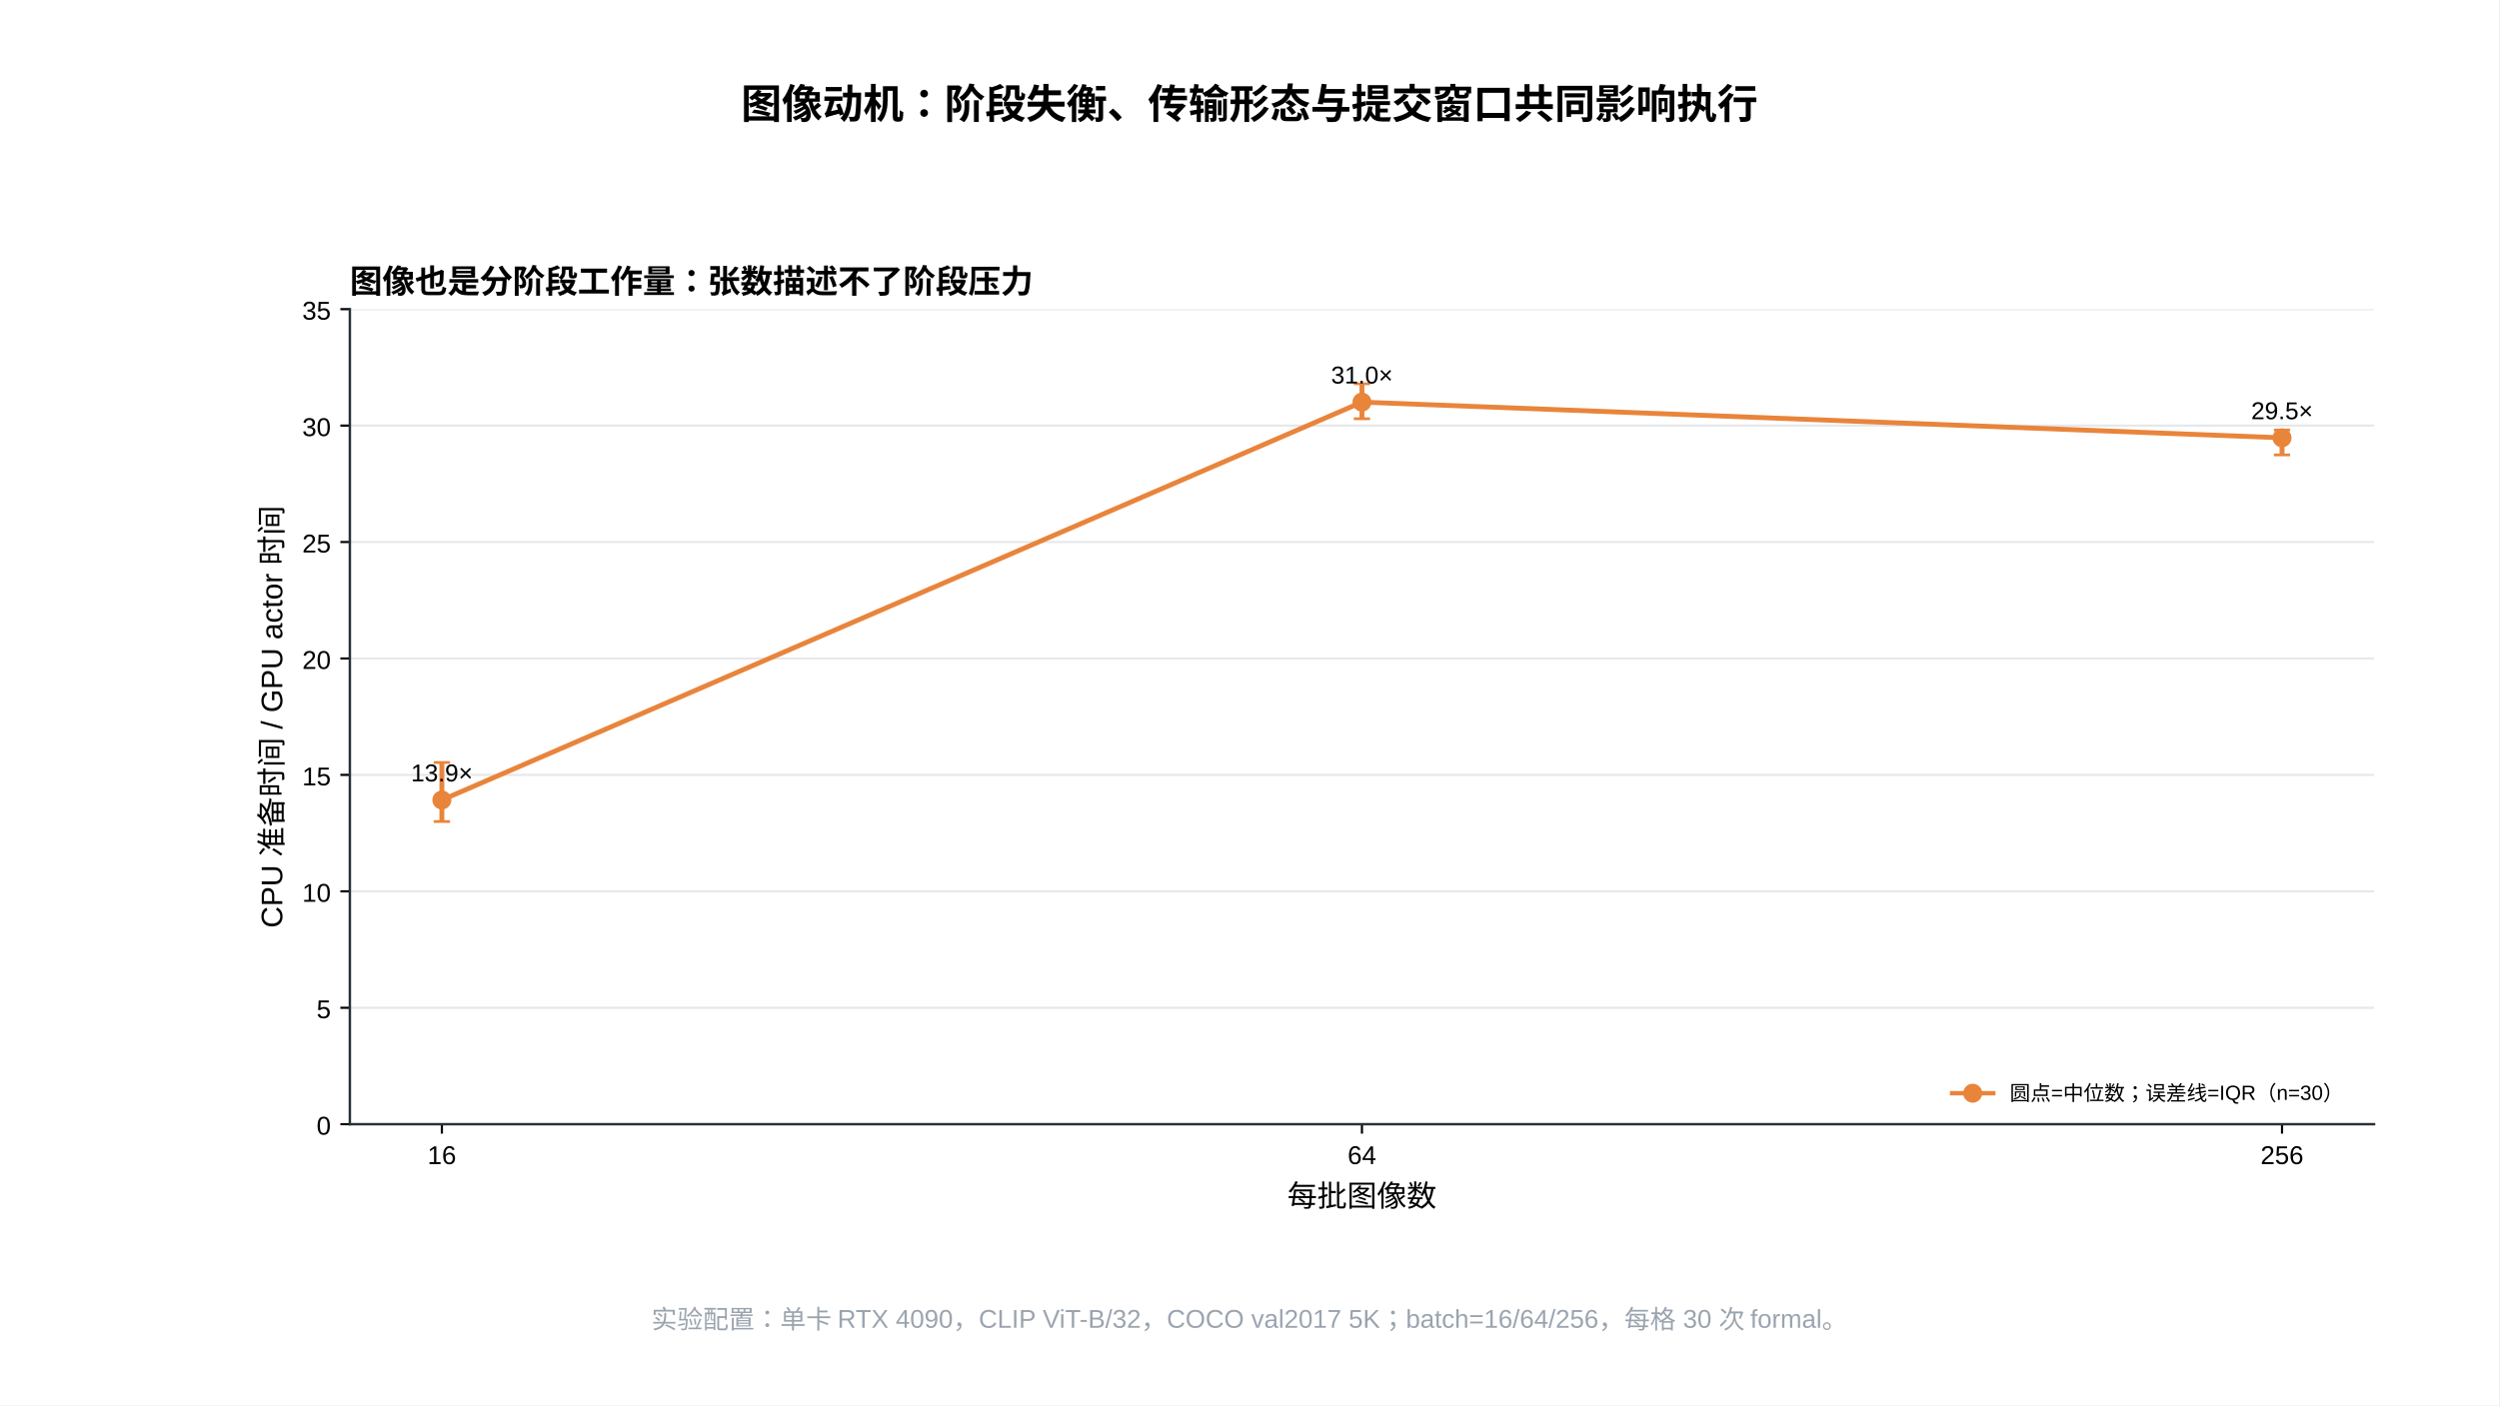
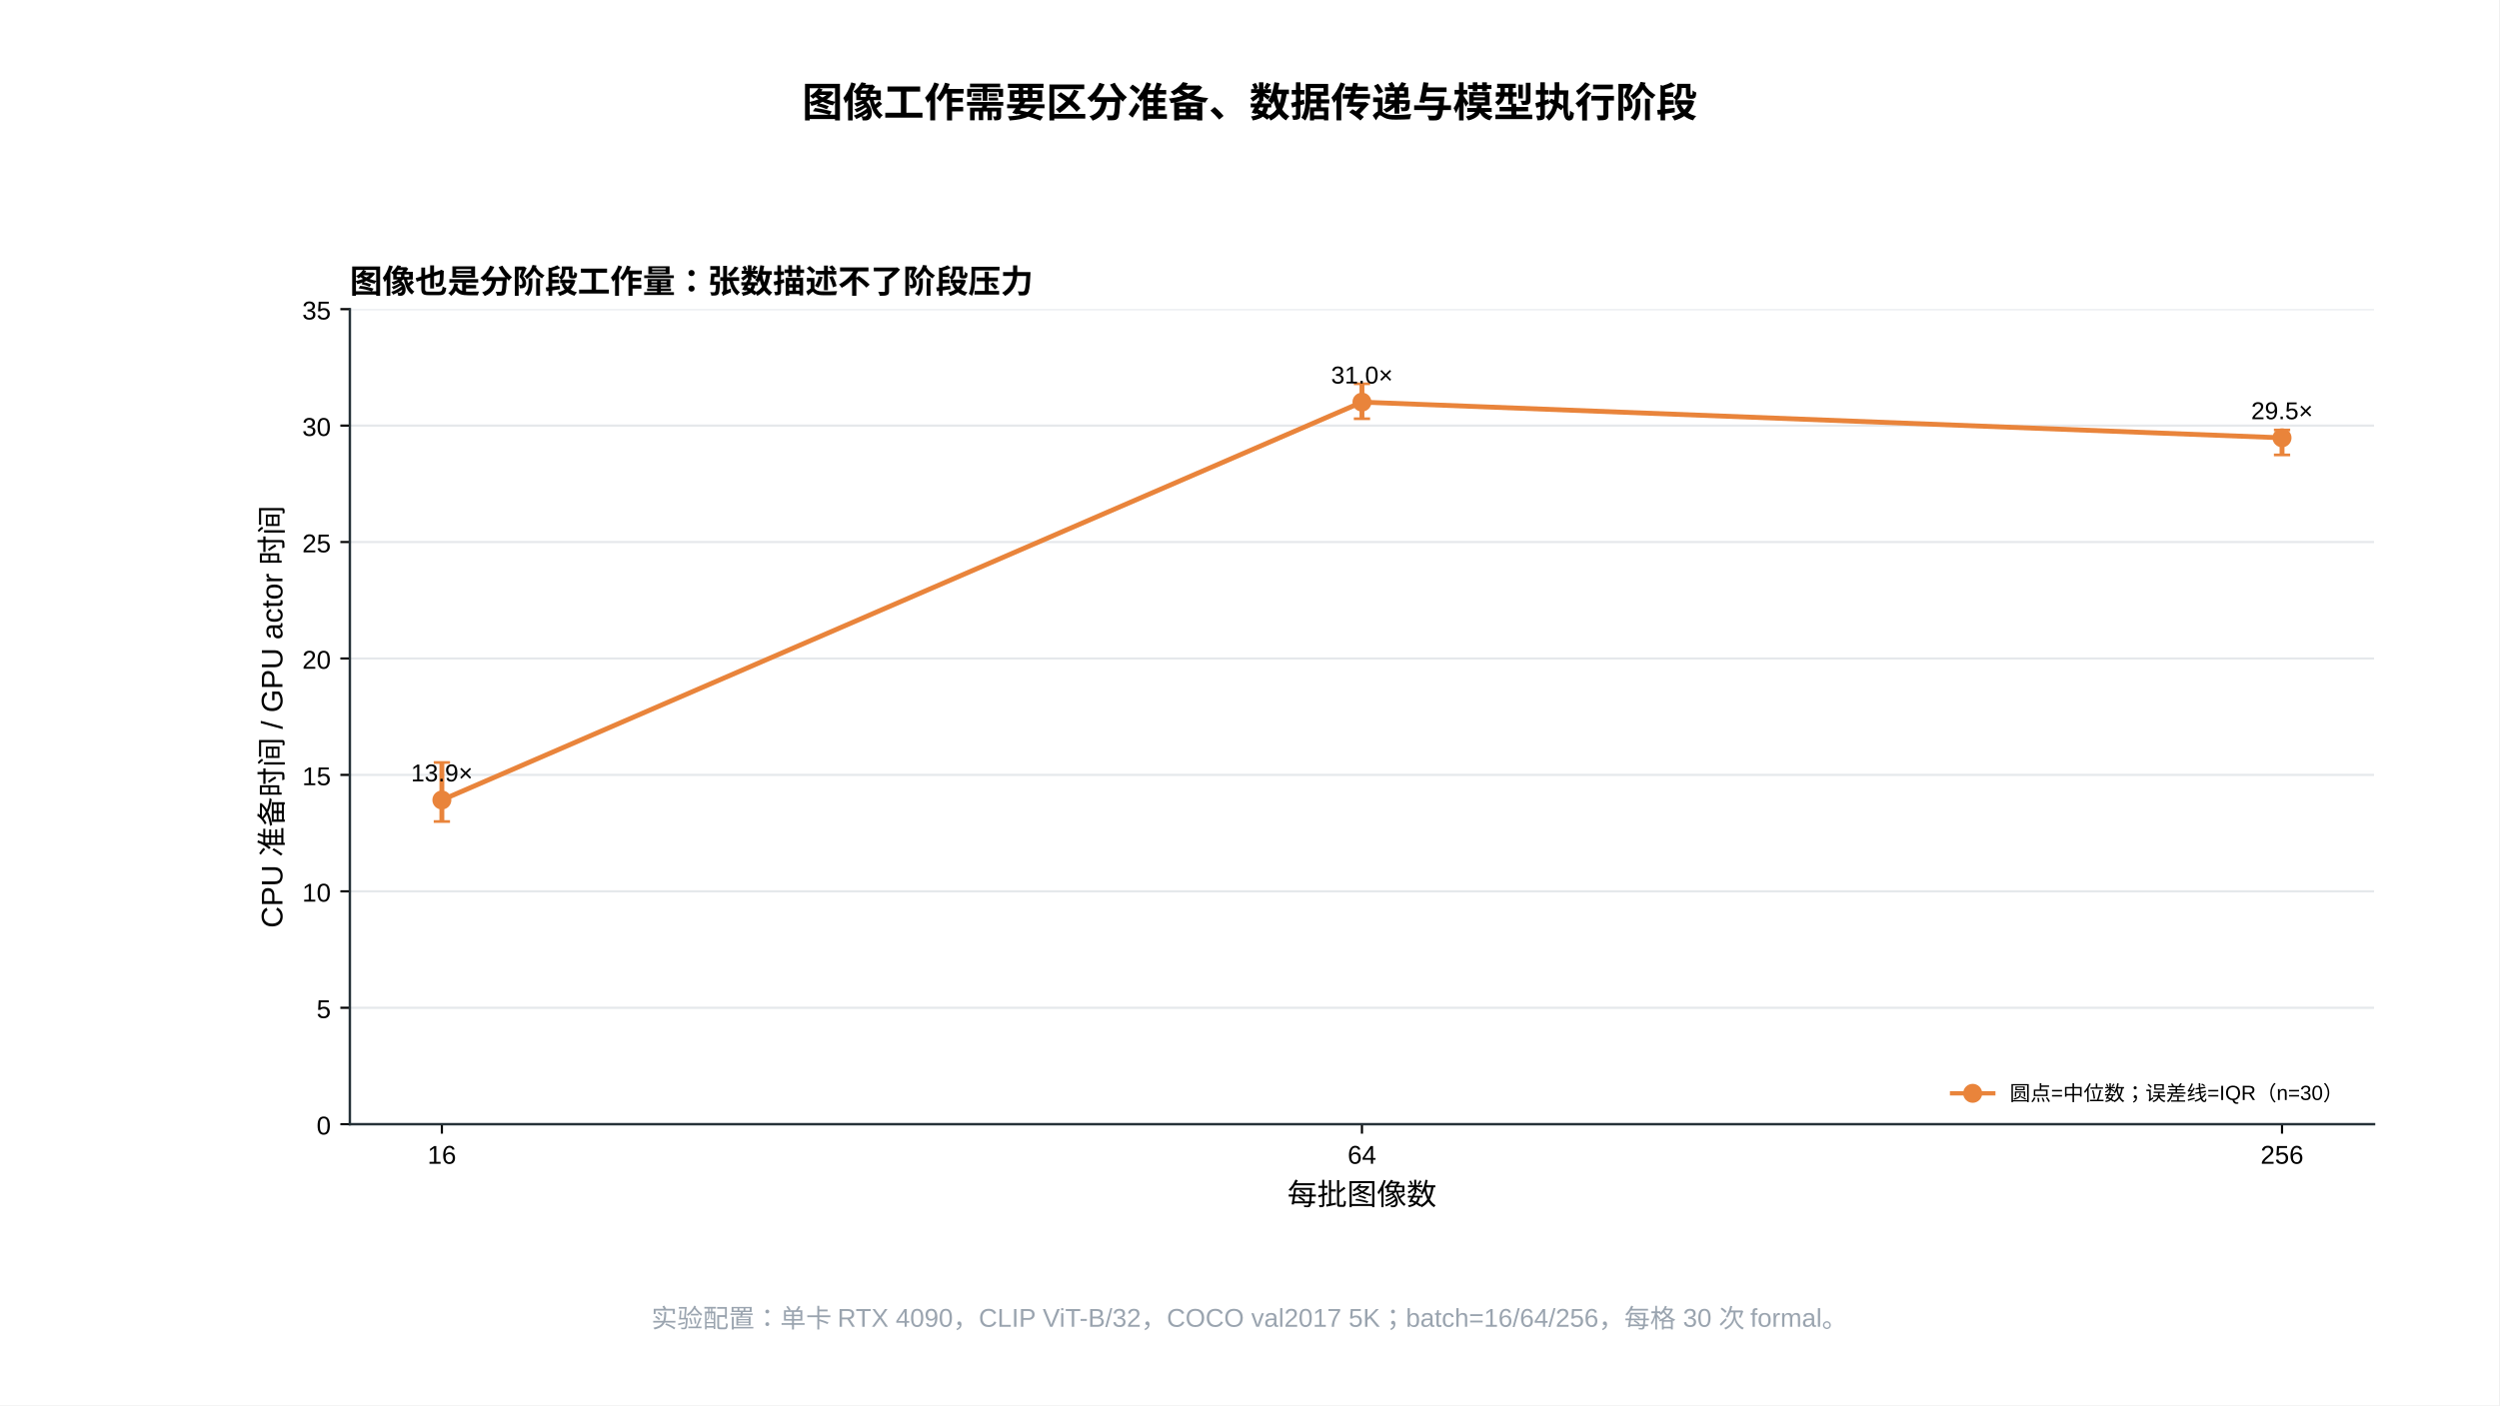
<svg xmlns="http://www.w3.org/2000/svg" xmlns:xlink="http://www.w3.org/1999/xlink" width="921.6pt" height="518.4pt" viewBox="0 0 921.6 518.4" version="1.1">
  <defs>
    <style type="text/css">*{stroke-linejoin: round; stroke-linecap: butt}</style>
  </defs>
  <g id="figure_1">
    <g id="patch_1">
-       <path d="M 0 518.4  L 921.6 518.4  L 921.6 0  L 0 0  z " style="fill: #ffffff" />
+       <path d="M 0 518.4 L 921.6 518.4 L 921.6 0 L 0 0 z " style="fill: #ffffff" />
    </g>
    <g id="axes_1">
      <g id="patch_2">
-         <path d="M 129.024 414.72  L 875.52 414.72  L 875.52 114.048  L 129.024 114.048  z " style="fill: #ffffff" />
+         <path d="M 129.024 414.72 L 875.52 414.72 L 875.52 114.048 L 129.024 114.048 z " style="fill: #ffffff" />
      </g>
      <g id="matplotlib.axis_1">
        <g id="xtick_1">
          <g id="line2d_1">
            <defs>
-               <path id="m8e7bf532d5" d="M 0 0  L 0 3.5  " style="stroke: #000000; stroke-width: 0.8" />
+               <path id="m7e842457da" d="M 0 0 L 0 3.5 " style="stroke: #000000; stroke-width: 0.8" />
            </defs>
            <g>
-               <use xlink:href="#m8e7bf532d5" x="162.956" y="414.72" style="stroke: #000000; stroke-width: 0.8" />
+               <use xlink:href="#m7e842457da" x="162.956" y="414.72" style="stroke: #000000; stroke-width: 0.8" />
            </g>
          </g>
          <g id="text_1">
-             <text style="font-size: 9.5px; font-family: 'Microsoft YaHei', 'SimHei', 'PingFang SC', 'Hiragino Sans GB', 'Heiti SC', 'Arial', 'DejaVu Sans', 'Liberation Sans', sans-serif; text-anchor: middle" x="162.956" y="429.434" transform="rotate(-0 162.9556 429.4341)">16</text>
+             <text style="font-size: 9.5px; font-family: 'Microsoft YaHei', 'SimHei', 'PingFang SC', 'Hiragino Sans GB', 'Heiti SC', 'Arial', 'DejaVu Sans', 'Liberation Sans', sans-serif; text-anchor: middle" x="162.956" y="429.314" transform="rotate(-0 162.9556 429.3141)">16</text>
          </g>
        </g>
        <g id="xtick_2">
          <g id="line2d_2">
            <g>
-               <use xlink:href="#m8e7bf532d5" x="502.272" y="414.72" style="stroke: #000000; stroke-width: 0.8" />
+               <use xlink:href="#m7e842457da" x="502.272" y="414.72" style="stroke: #000000; stroke-width: 0.8" />
            </g>
          </g>
          <g id="text_2">
-             <text style="font-size: 9.5px; font-family: 'Microsoft YaHei', 'SimHei', 'PingFang SC', 'Hiragino Sans GB', 'Heiti SC', 'Arial', 'DejaVu Sans', 'Liberation Sans', sans-serif; text-anchor: middle" x="502.272" y="429.434" transform="rotate(-0 502.272 429.4341)">64</text>
+             <text style="font-size: 9.5px; font-family: 'Microsoft YaHei', 'SimHei', 'PingFang SC', 'Hiragino Sans GB', 'Heiti SC', 'Arial', 'DejaVu Sans', 'Liberation Sans', sans-serif; text-anchor: middle" x="502.272" y="429.314" transform="rotate(-0 502.272 429.3141)">64</text>
          </g>
        </g>
        <g id="xtick_3">
          <g id="line2d_3">
            <g>
-               <use xlink:href="#m8e7bf532d5" x="841.588" y="414.72" style="stroke: #000000; stroke-width: 0.8" />
+               <use xlink:href="#m7e842457da" x="841.588" y="414.72" style="stroke: #000000; stroke-width: 0.8" />
            </g>
          </g>
          <g id="text_3">
-             <text style="font-size: 9.5px; font-family: 'Microsoft YaHei', 'SimHei', 'PingFang SC', 'Hiragino Sans GB', 'Heiti SC', 'Arial', 'DejaVu Sans', 'Liberation Sans', sans-serif; text-anchor: middle" x="841.588" y="429.434" transform="rotate(-0 841.5884 429.4341)">256</text>
+             <text style="font-size: 9.5px; font-family: 'Microsoft YaHei', 'SimHei', 'PingFang SC', 'Hiragino Sans GB', 'Heiti SC', 'Arial', 'DejaVu Sans', 'Liberation Sans', sans-serif; text-anchor: middle" x="841.588" y="429.314" transform="rotate(-0 841.5884 429.3141)">256</text>
          </g>
        </g>
        <g id="text_4">
-           <text style="font-size: 11px; font-family: 'Microsoft YaHei', 'SimHei', 'PingFang SC', 'Hiragino Sans GB', 'Heiti SC', 'Arial', 'DejaVu Sans', 'Liberation Sans', sans-serif; text-anchor: middle" x="502.272" y="445.052" transform="rotate(-0 502.272 445.0524)">每批图像数</text>
+           <text style="font-size: 11px; font-family: 'Microsoft YaHei', 'SimHei', 'PingFang SC', 'Hiragino Sans GB', 'Heiti SC', 'Arial', 'DejaVu Sans', 'Liberation Sans', sans-serif; text-anchor: middle" x="502.272" y="444.469" transform="rotate(-0 502.272 444.4688)">每批图像数</text>
        </g>
      </g>
      <g id="matplotlib.axis_2">
        <g id="ytick_1">
          <g id="line2d_4">
-             <path d="M 129.024 414.72  L 875.52 414.72  " clip-path="url(#pea6e4280a7)" style="fill: none; stroke: #e5e8eb; stroke-width: 0.8; stroke-linecap: square" />
+             <path d="M 129.024 414.72 L 875.52 414.72 " clip-path="url(#pe3e75b6be0)" style="fill: none; stroke: #e5e8eb; stroke-width: 0.8; stroke-linecap: square" />
          </g>
          <g id="line2d_5">
            <defs>
-               <path id="m7a846df9e1" d="M 0 0  L -3.5 0  " style="stroke: #000000; stroke-width: 0.8" />
+               <path id="mede9dbf7d5" d="M 0 0 L -3.5 0 " style="stroke: #000000; stroke-width: 0.8" />
            </defs>
            <g>
-               <use xlink:href="#m7a846df9e1" x="129.024" y="414.72" style="stroke: #000000; stroke-width: 0.8" />
+               <use xlink:href="#mede9dbf7d5" x="129.024" y="414.72" style="stroke: #000000; stroke-width: 0.8" />
            </g>
          </g>
          <g id="text_5">
-             <text style="font-size: 9.5px; font-family: 'Microsoft YaHei', 'SimHei', 'PingFang SC', 'Hiragino Sans GB', 'Heiti SC', 'Arial', 'DejaVu Sans', 'Liberation Sans', sans-serif; text-anchor: end" x="122.024" y="418.577" transform="rotate(-0 122.024 418.5771)">0</text>
+             <text style="font-size: 9.5px; font-family: 'Microsoft YaHei', 'SimHei', 'PingFang SC', 'Hiragino Sans GB', 'Heiti SC', 'Arial', 'DejaVu Sans', 'Liberation Sans', sans-serif; text-anchor: end" x="122.024" y="418.517" transform="rotate(-0 122.024 418.517)">0</text>
          </g>
        </g>
        <g id="ytick_2">
          <g id="line2d_6">
-             <path d="M 129.024 371.767  L 875.52 371.767  " clip-path="url(#pea6e4280a7)" style="fill: none; stroke: #e5e8eb; stroke-width: 0.8; stroke-linecap: square" />
+             <path d="M 129.024 371.767 L 875.52 371.767 " clip-path="url(#pe3e75b6be0)" style="fill: none; stroke: #e5e8eb; stroke-width: 0.8; stroke-linecap: square" />
          </g>
          <g id="line2d_7">
            <g>
-               <use xlink:href="#m7a846df9e1" x="129.024" y="371.767" style="stroke: #000000; stroke-width: 0.8" />
+               <use xlink:href="#mede9dbf7d5" x="129.024" y="371.767" style="stroke: #000000; stroke-width: 0.8" />
            </g>
          </g>
          <g id="text_6">
-             <text style="font-size: 9.5px; font-family: 'Microsoft YaHei', 'SimHei', 'PingFang SC', 'Hiragino Sans GB', 'Heiti SC', 'Arial', 'DejaVu Sans', 'Liberation Sans', sans-serif; text-anchor: end" x="122.024" y="375.624" transform="rotate(-0 122.024 375.6239)">5</text>
+             <text style="font-size: 9.5px; font-family: 'Microsoft YaHei', 'SimHei', 'PingFang SC', 'Hiragino Sans GB', 'Heiti SC', 'Arial', 'DejaVu Sans', 'Liberation Sans', sans-serif; text-anchor: end" x="122.024" y="375.564" transform="rotate(-0 122.024 375.5639)">5</text>
          </g>
        </g>
        <g id="ytick_3">
          <g id="line2d_8">
-             <path d="M 129.024 328.814  L 875.52 328.814  " clip-path="url(#pea6e4280a7)" style="fill: none; stroke: #e5e8eb; stroke-width: 0.8; stroke-linecap: square" />
+             <path d="M 129.024 328.814 L 875.52 328.814 " clip-path="url(#pe3e75b6be0)" style="fill: none; stroke: #e5e8eb; stroke-width: 0.8; stroke-linecap: square" />
          </g>
          <g id="line2d_9">
            <g>
-               <use xlink:href="#m7a846df9e1" x="129.024" y="328.814" style="stroke: #000000; stroke-width: 0.8" />
+               <use xlink:href="#mede9dbf7d5" x="129.024" y="328.814" style="stroke: #000000; stroke-width: 0.8" />
            </g>
          </g>
          <g id="text_7">
-             <text style="font-size: 9.5px; font-family: 'Microsoft YaHei', 'SimHei', 'PingFang SC', 'Hiragino Sans GB', 'Heiti SC', 'Arial', 'DejaVu Sans', 'Liberation Sans', sans-serif; text-anchor: end" x="122.024" y="332.671" transform="rotate(-0 122.024 332.6708)">10</text>
+             <text style="font-size: 9.5px; font-family: 'Microsoft YaHei', 'SimHei', 'PingFang SC', 'Hiragino Sans GB', 'Heiti SC', 'Arial', 'DejaVu Sans', 'Liberation Sans', sans-serif; text-anchor: end" x="122.024" y="332.611" transform="rotate(-0 122.024 332.6107)">10</text>
          </g>
        </g>
        <g id="ytick_4">
          <g id="line2d_10">
-             <path d="M 129.024 285.861  L 875.52 285.861  " clip-path="url(#pea6e4280a7)" style="fill: none; stroke: #e5e8eb; stroke-width: 0.8; stroke-linecap: square" />
+             <path d="M 129.024 285.861 L 875.52 285.861 " clip-path="url(#pe3e75b6be0)" style="fill: none; stroke: #e5e8eb; stroke-width: 0.8; stroke-linecap: square" />
          </g>
          <g id="line2d_11">
            <g>
-               <use xlink:href="#m7a846df9e1" x="129.024" y="285.861" style="stroke: #000000; stroke-width: 0.8" />
+               <use xlink:href="#mede9dbf7d5" x="129.024" y="285.861" style="stroke: #000000; stroke-width: 0.8" />
            </g>
          </g>
          <g id="text_8">
-             <text style="font-size: 9.5px; font-family: 'Microsoft YaHei', 'SimHei', 'PingFang SC', 'Hiragino Sans GB', 'Heiti SC', 'Arial', 'DejaVu Sans', 'Liberation Sans', sans-serif; text-anchor: end" x="122.024" y="289.718" transform="rotate(-0 122.024 289.7176)">15</text>
+             <text style="font-size: 9.5px; font-family: 'Microsoft YaHei', 'SimHei', 'PingFang SC', 'Hiragino Sans GB', 'Heiti SC', 'Arial', 'DejaVu Sans', 'Liberation Sans', sans-serif; text-anchor: end" x="122.024" y="289.658" transform="rotate(-0 122.024 289.6576)">15</text>
          </g>
        </g>
        <g id="ytick_5">
          <g id="line2d_12">
-             <path d="M 129.024 242.907  L 875.52 242.907  " clip-path="url(#pea6e4280a7)" style="fill: none; stroke: #e5e8eb; stroke-width: 0.8; stroke-linecap: square" />
+             <path d="M 129.024 242.907 L 875.52 242.907 " clip-path="url(#pe3e75b6be0)" style="fill: none; stroke: #e5e8eb; stroke-width: 0.8; stroke-linecap: square" />
          </g>
          <g id="line2d_13">
            <g>
-               <use xlink:href="#m7a846df9e1" x="129.024" y="242.907" style="stroke: #000000; stroke-width: 0.8" />
+               <use xlink:href="#mede9dbf7d5" x="129.024" y="242.907" style="stroke: #000000; stroke-width: 0.8" />
            </g>
          </g>
          <g id="text_9">
-             <text style="font-size: 9.5px; font-family: 'Microsoft YaHei', 'SimHei', 'PingFang SC', 'Hiragino Sans GB', 'Heiti SC', 'Arial', 'DejaVu Sans', 'Liberation Sans', sans-serif; text-anchor: end" x="122.024" y="246.764" transform="rotate(-0 122.024 246.7645)">20</text>
+             <text style="font-size: 9.5px; font-family: 'Microsoft YaHei', 'SimHei', 'PingFang SC', 'Hiragino Sans GB', 'Heiti SC', 'Arial', 'DejaVu Sans', 'Liberation Sans', sans-serif; text-anchor: end" x="122.024" y="246.704" transform="rotate(-0 122.024 246.7045)">20</text>
          </g>
        </g>
        <g id="ytick_6">
          <g id="line2d_14">
-             <path d="M 129.024 199.954  L 875.52 199.954  " clip-path="url(#pea6e4280a7)" style="fill: none; stroke: #e5e8eb; stroke-width: 0.8; stroke-linecap: square" />
+             <path d="M 129.024 199.954 L 875.52 199.954 " clip-path="url(#pe3e75b6be0)" style="fill: none; stroke: #e5e8eb; stroke-width: 0.8; stroke-linecap: square" />
          </g>
          <g id="line2d_15">
            <g>
-               <use xlink:href="#m7a846df9e1" x="129.024" y="199.954" style="stroke: #000000; stroke-width: 0.8" />
+               <use xlink:href="#mede9dbf7d5" x="129.024" y="199.954" style="stroke: #000000; stroke-width: 0.8" />
            </g>
          </g>
          <g id="text_10">
-             <text style="font-size: 9.5px; font-family: 'Microsoft YaHei', 'SimHei', 'PingFang SC', 'Hiragino Sans GB', 'Heiti SC', 'Arial', 'DejaVu Sans', 'Liberation Sans', sans-serif; text-anchor: end" x="122.024" y="203.811" transform="rotate(-0 122.024 203.8113)">25</text>
+             <text style="font-size: 9.5px; font-family: 'Microsoft YaHei', 'SimHei', 'PingFang SC', 'Hiragino Sans GB', 'Heiti SC', 'Arial', 'DejaVu Sans', 'Liberation Sans', sans-serif; text-anchor: end" x="122.024" y="203.751" transform="rotate(-0 122.024 203.7513)">25</text>
          </g>
        </g>
        <g id="ytick_7">
          <g id="line2d_16">
-             <path d="M 129.024 157.001  L 875.52 157.001  " clip-path="url(#pea6e4280a7)" style="fill: none; stroke: #e5e8eb; stroke-width: 0.8; stroke-linecap: square" />
+             <path d="M 129.024 157.001 L 875.52 157.001 " clip-path="url(#pe3e75b6be0)" style="fill: none; stroke: #e5e8eb; stroke-width: 0.8; stroke-linecap: square" />
          </g>
          <g id="line2d_17">
            <g>
-               <use xlink:href="#m7a846df9e1" x="129.024" y="157.001" style="stroke: #000000; stroke-width: 0.8" />
+               <use xlink:href="#mede9dbf7d5" x="129.024" y="157.001" style="stroke: #000000; stroke-width: 0.8" />
            </g>
          </g>
          <g id="text_11">
-             <text style="font-size: 9.5px; font-family: 'Microsoft YaHei', 'SimHei', 'PingFang SC', 'Hiragino Sans GB', 'Heiti SC', 'Arial', 'DejaVu Sans', 'Liberation Sans', sans-serif; text-anchor: end" x="122.024" y="160.858" transform="rotate(-0 122.024 160.8582)">30</text>
+             <text style="font-size: 9.5px; font-family: 'Microsoft YaHei', 'SimHei', 'PingFang SC', 'Hiragino Sans GB', 'Heiti SC', 'Arial', 'DejaVu Sans', 'Liberation Sans', sans-serif; text-anchor: end" x="122.024" y="160.798" transform="rotate(-0 122.024 160.7982)">30</text>
          </g>
        </g>
        <g id="ytick_8">
          <g id="line2d_18">
-             <path d="M 129.024 114.048  L 875.52 114.048  " clip-path="url(#pea6e4280a7)" style="fill: none; stroke: #e5e8eb; stroke-width: 0.8; stroke-linecap: square" />
+             <path d="M 129.024 114.048 L 875.52 114.048 " clip-path="url(#pe3e75b6be0)" style="fill: none; stroke: #e5e8eb; stroke-width: 0.8; stroke-linecap: square" />
          </g>
          <g id="line2d_19">
            <g>
-               <use xlink:href="#m7a846df9e1" x="129.024" y="114.048" style="stroke: #000000; stroke-width: 0.8" />
+               <use xlink:href="#mede9dbf7d5" x="129.024" y="114.048" style="stroke: #000000; stroke-width: 0.8" />
            </g>
          </g>
          <g id="text_12">
-             <text style="font-size: 9.5px; font-family: 'Microsoft YaHei', 'SimHei', 'PingFang SC', 'Hiragino Sans GB', 'Heiti SC', 'Arial', 'DejaVu Sans', 'Liberation Sans', sans-serif; text-anchor: end" x="122.024" y="117.905" transform="rotate(-0 122.024 117.9051)">35</text>
+             <text style="font-size: 9.5px; font-family: 'Microsoft YaHei', 'SimHei', 'PingFang SC', 'Hiragino Sans GB', 'Heiti SC', 'Arial', 'DejaVu Sans', 'Liberation Sans', sans-serif; text-anchor: end" x="122.024" y="117.845" transform="rotate(-0 122.024 117.845)">35</text>
          </g>
        </g>
        <g id="text_13">
-           <text style="font-size: 11px; font-family: 'Microsoft YaHei', 'SimHei', 'PingFang SC', 'Hiragino Sans GB', 'Heiti SC', 'Arial', 'DejaVu Sans', 'Liberation Sans', sans-serif; text-anchor: middle" x="104.095" y="264.384" transform="rotate(-90 104.0947 264.384)">CPU 准备时间 / GPU actor 时间</text>
+           <text style="font-size: 11px; font-family: 'Microsoft YaHei', 'SimHei', 'PingFang SC', 'Hiragino Sans GB', 'Heiti SC', 'Arial', 'DejaVu Sans', 'Liberation Sans', sans-serif; text-anchor: middle" x="104.148" y="264.384" transform="rotate(-90 104.1478 264.384)">CPU 准备时间 / GPU actor 时间</text>
        </g>
      </g>
      <g id="LineCollection_1">
-         <path d="M 162.956 303.051  L 162.956 281.277  " clip-path="url(#pea6e4280a7)" style="fill: none; stroke: #e9843b; stroke-width: 1.8" />
-         <path d="M 502.272 154.465  L 502.272 141.584  " clip-path="url(#pea6e4280a7)" style="fill: none; stroke: #e9843b; stroke-width: 1.8" />
-         <path d="M 841.588 167.824  L 841.588 158.617  " clip-path="url(#pea6e4280a7)" style="fill: none; stroke: #e9843b; stroke-width: 1.8" />
+         <path d="M 162.956 303.051 L 162.956 281.277 " clip-path="url(#pe3e75b6be0)" style="fill: none; stroke: #e9843b; stroke-width: 1.8" />
+         <path d="M 502.272 154.465 L 502.272 141.584 " clip-path="url(#pe3e75b6be0)" style="fill: none; stroke: #e9843b; stroke-width: 1.8" />
+         <path d="M 841.588 167.824 L 841.588 158.617 " clip-path="url(#pe3e75b6be0)" style="fill: none; stroke: #e9843b; stroke-width: 1.8" />
      </g>
      <g id="line2d_20">
        <defs>
-           <path id="m2fb305a908" d="M 3 0  L -3 -0  " style="stroke: #e9843b" />
+           <path id="m4e73948139" d="M 3 0 L -3 -0 " style="stroke: #e9843b" />
        </defs>
-         <g clip-path="url(#pea6e4280a7)">
-           <use xlink:href="#m2fb305a908" x="162.956" y="303.051" style="fill: #e9843b; stroke: #e9843b" />
-           <use xlink:href="#m2fb305a908" x="502.272" y="154.465" style="fill: #e9843b; stroke: #e9843b" />
-           <use xlink:href="#m2fb305a908" x="841.588" y="167.824" style="fill: #e9843b; stroke: #e9843b" />
+         <g clip-path="url(#pe3e75b6be0)">
+           <use xlink:href="#m4e73948139" x="162.956" y="303.051" style="fill: #e9843b; stroke: #e9843b" />
+           <use xlink:href="#m4e73948139" x="502.272" y="154.465" style="fill: #e9843b; stroke: #e9843b" />
+           <use xlink:href="#m4e73948139" x="841.588" y="167.824" style="fill: #e9843b; stroke: #e9843b" />
        </g>
      </g>
      <g id="line2d_21">
-         <g clip-path="url(#pea6e4280a7)">
-           <use xlink:href="#m2fb305a908" x="162.956" y="281.277" style="fill: #e9843b; stroke: #e9843b" />
-           <use xlink:href="#m2fb305a908" x="502.272" y="141.584" style="fill: #e9843b; stroke: #e9843b" />
-           <use xlink:href="#m2fb305a908" x="841.588" y="158.617" style="fill: #e9843b; stroke: #e9843b" />
+         <g clip-path="url(#pe3e75b6be0)">
+           <use xlink:href="#m4e73948139" x="162.956" y="281.277" style="fill: #e9843b; stroke: #e9843b" />
+           <use xlink:href="#m4e73948139" x="502.272" y="141.584" style="fill: #e9843b; stroke: #e9843b" />
+           <use xlink:href="#m4e73948139" x="841.588" y="158.617" style="fill: #e9843b; stroke: #e9843b" />
        </g>
      </g>
      <g id="line2d_22">
-         <path d="M 162.956 295.122  L 502.272 148.342  L 841.588 161.512  " clip-path="url(#pea6e4280a7)" style="fill: none; stroke: #e9843b; stroke-width: 1.8; stroke-linecap: square" />
+         <path d="M 162.956 295.122 L 502.272 148.342 L 841.588 161.512 " clip-path="url(#pe3e75b6be0)" style="fill: none; stroke: #e9843b; stroke-width: 1.8; stroke-linecap: square" />
        <defs>
-           <path id="m0678c99342" d="M 0 3  C 0.796 3 1.559 2.684 2.121 2.121  C 2.684 1.559 3 0.796 3 0  C 3 -0.796 2.684 -1.559 2.121 -2.121  C 1.559 -2.684 0.796 -3 0 -3  C -0.796 -3 -1.559 -2.684 -2.121 -2.121  C -2.684 -1.559 -3 -0.796 -3 0  C -3 0.796 -2.684 1.559 -2.121 2.121  C -1.559 2.684 -0.796 3 0 3  z " style="stroke: #e9843b" />
+           <path id="m9ae115b790" d="M 0 3 C 0.796 3 1.559 2.684 2.121 2.121 C 2.684 1.559 3 0.796 3 0 C 3 -0.796 2.684 -1.559 2.121 -2.121 C 1.559 -2.684 0.796 -3 0 -3 C -0.796 -3 -1.559 -2.684 -2.121 -2.121 C -2.684 -1.559 -3 -0.796 -3 0 C -3 0.796 -2.684 1.559 -2.121 2.121 C -1.559 2.684 -0.796 3 0 3 z " style="stroke: #e9843b" />
        </defs>
-         <g clip-path="url(#pea6e4280a7)">
-           <use xlink:href="#m0678c99342" x="162.956" y="295.122" style="fill: #e9843b; stroke: #e9843b" />
-           <use xlink:href="#m0678c99342" x="502.272" y="148.342" style="fill: #e9843b; stroke: #e9843b" />
-           <use xlink:href="#m0678c99342" x="841.588" y="161.512" style="fill: #e9843b; stroke: #e9843b" />
+         <g clip-path="url(#pe3e75b6be0)">
+           <use xlink:href="#m9ae115b790" x="162.956" y="295.122" style="fill: #e9843b; stroke: #e9843b" />
+           <use xlink:href="#m9ae115b790" x="502.272" y="148.342" style="fill: #e9843b; stroke: #e9843b" />
+           <use xlink:href="#m9ae115b790" x="841.588" y="161.512" style="fill: #e9843b; stroke: #e9843b" />
        </g>
      </g>
      <g id="patch_3">
-         <path d="M 129.024 414.72  L 129.024 114.048  " style="fill: none; stroke: #263238; stroke-width: 0.9; stroke-linejoin: miter; stroke-linecap: square" />
+         <path d="M 129.024 414.72 L 129.024 114.048 " style="fill: none; stroke: #263238; stroke-width: 0.9; stroke-linejoin: miter; stroke-linecap: square" />
      </g>
      <g id="patch_4">
-         <path d="M 129.024 414.72  L 875.52 414.72  " style="fill: none; stroke: #263238; stroke-width: 0.9; stroke-linejoin: miter; stroke-linecap: square" />
+         <path d="M 129.024 414.72 L 875.52 414.72 " style="fill: none; stroke: #263238; stroke-width: 0.9; stroke-linejoin: miter; stroke-linecap: square" />
      </g>
      <g id="text_14">
        <text style="font-size: 9px; font-family: 'Microsoft YaHei', 'SimHei', 'PingFang SC', 'Hiragino Sans GB', 'Heiti SC', 'Arial', 'DejaVu Sans', 'Liberation Sans', sans-serif; text-anchor: middle" x="162.956" y="288.249" transform="rotate(-0 162.9556 288.2492)">13.9×</text>
      </g>
      <g id="text_15">
        <text style="font-size: 9px; font-family: 'Microsoft YaHei', 'SimHei', 'PingFang SC', 'Hiragino Sans GB', 'Heiti SC', 'Arial', 'DejaVu Sans', 'Liberation Sans', sans-serif; text-anchor: middle" x="502.272" y="141.469" transform="rotate(-0 502.272 141.4691)">31.0×</text>
      </g>
      <g id="text_16">
        <text style="font-size: 9px; font-family: 'Microsoft YaHei', 'SimHei', 'PingFang SC', 'Hiragino Sans GB', 'Heiti SC', 'Arial', 'DejaVu Sans', 'Liberation Sans', sans-serif; text-anchor: middle" x="841.588" y="154.639" transform="rotate(-0 841.5884 154.6394)">29.5×</text>
      </g>
      <g id="text_17">
        <text style="font-weight: 700; font-size: 12px; font-family: 'Microsoft YaHei', 'SimHei', 'PingFang SC', 'Hiragino Sans GB', 'Heiti SC', 'Arial', 'DejaVu Sans', 'Liberation Sans', sans-serif; text-anchor: start" x="129.024" y="108.048" transform="rotate(-0 129.024 108.048)">图像也是分阶段工作量：张数描述不了阶段压力</text>
      </g>
      <g id="legend_1">
        <g id="line2d_23">
-           <path d="M 719.903 403.294  L 727.503 403.294  L 735.103 403.294  " style="fill: none; stroke: #e9843b; stroke-width: 1.6; stroke-linecap: square" />
+           <path d="M 719.903 403.331 L 727.503 403.331 L 735.103 403.331 " style="fill: none; stroke: #e9843b; stroke-width: 1.6; stroke-linecap: square" />
          <g>
-             <use xlink:href="#m0678c99342" x="727.503" y="403.294" style="fill: #e9843b; stroke: #e9843b" />
+             <use xlink:href="#m9ae115b790" x="727.503" y="403.331" style="fill: #e9843b; stroke: #e9843b" />
          </g>
        </g>
        <g id="text_18">
-           <text style="font-size: 7.6px; font-family: 'Microsoft YaHei', 'SimHei', 'PingFang SC', 'Hiragino Sans GB', 'Heiti SC', 'Arial', 'DejaVu Sans', 'Liberation Sans', sans-serif; text-anchor: start" x="741.183" y="405.954" transform="rotate(-0 741.1829 405.954)">圆点=中位数；误差线=IQR（n=30）</text>
+           <text style="font-size: 7.6px; font-family: 'Microsoft YaHei', 'SimHei', 'PingFang SC', 'Hiragino Sans GB', 'Heiti SC', 'Arial', 'DejaVu Sans', 'Liberation Sans', sans-serif; text-anchor: start" x="741.183" y="405.991" transform="rotate(-0 741.1829 405.9907)">圆点=中位数；误差线=IQR（n=30）</text>
        </g>
      </g>
    </g>
    <g id="text_19">
-       <text style="font-weight: 700; font-size: 15px; font-family: 'Microsoft YaHei', 'SimHei', 'PingFang SC', 'Hiragino Sans GB', 'Heiti SC', 'Arial', 'DejaVu Sans', 'Liberation Sans', sans-serif; text-anchor: middle" x="460.8" y="43.681" transform="rotate(-0 460.8 43.68056)">图像动机：阶段失衡、传输形态与提交窗口共同影响执行</text>
+       <text style="font-weight: 700; font-size: 15px; font-family: 'Microsoft YaHei', 'SimHei', 'PingFang SC', 'Hiragino Sans GB', 'Heiti SC', 'Arial', 'DejaVu Sans', 'Liberation Sans', sans-serif; text-anchor: middle" x="460.8" y="43.095" transform="rotate(-0 460.8 43.09463)">图像工作需要区分准备、数据传递与模型执行阶段</text>
    </g>
    <g id="text_20">
-       <text style="font-size: 9.5px; font-family: 'Microsoft YaHei', 'SimHei', 'PingFang SC', 'Hiragino Sans GB', 'Heiti SC', 'Arial', 'DejaVu Sans', 'Liberation Sans', sans-serif; text-anchor: middle; fill: #9aa4af" x="460.8" y="490.077" transform="rotate(-0 460.8 490.0772)">实验配置：单卡 RTX 4090，CLIP ViT-B/32，COCO val2017 5K；batch=16/64/256，每格 30 次 formal。</text>
+       <text style="font-size: 9.5px; font-family: 'Microsoft YaHei', 'SimHei', 'PingFang SC', 'Hiragino Sans GB', 'Heiti SC', 'Arial', 'DejaVu Sans', 'Liberation Sans', sans-serif; text-anchor: middle; fill: #9aa4af" x="460.8" y="489.706" transform="rotate(-0 460.8 489.7061)">实验配置：单卡 RTX 4090，CLIP ViT-B/32，COCO val2017 5K；batch=16/64/256，每格 30 次 formal。</text>
    </g>
  </g>
  <defs>
-     <clipPath id="pea6e4280a7">
+     <clipPath id="pe3e75b6be0">
      <rect x="129.024" y="114.048" width="746.496" height="300.672" />
    </clipPath>
  </defs>
</svg>
